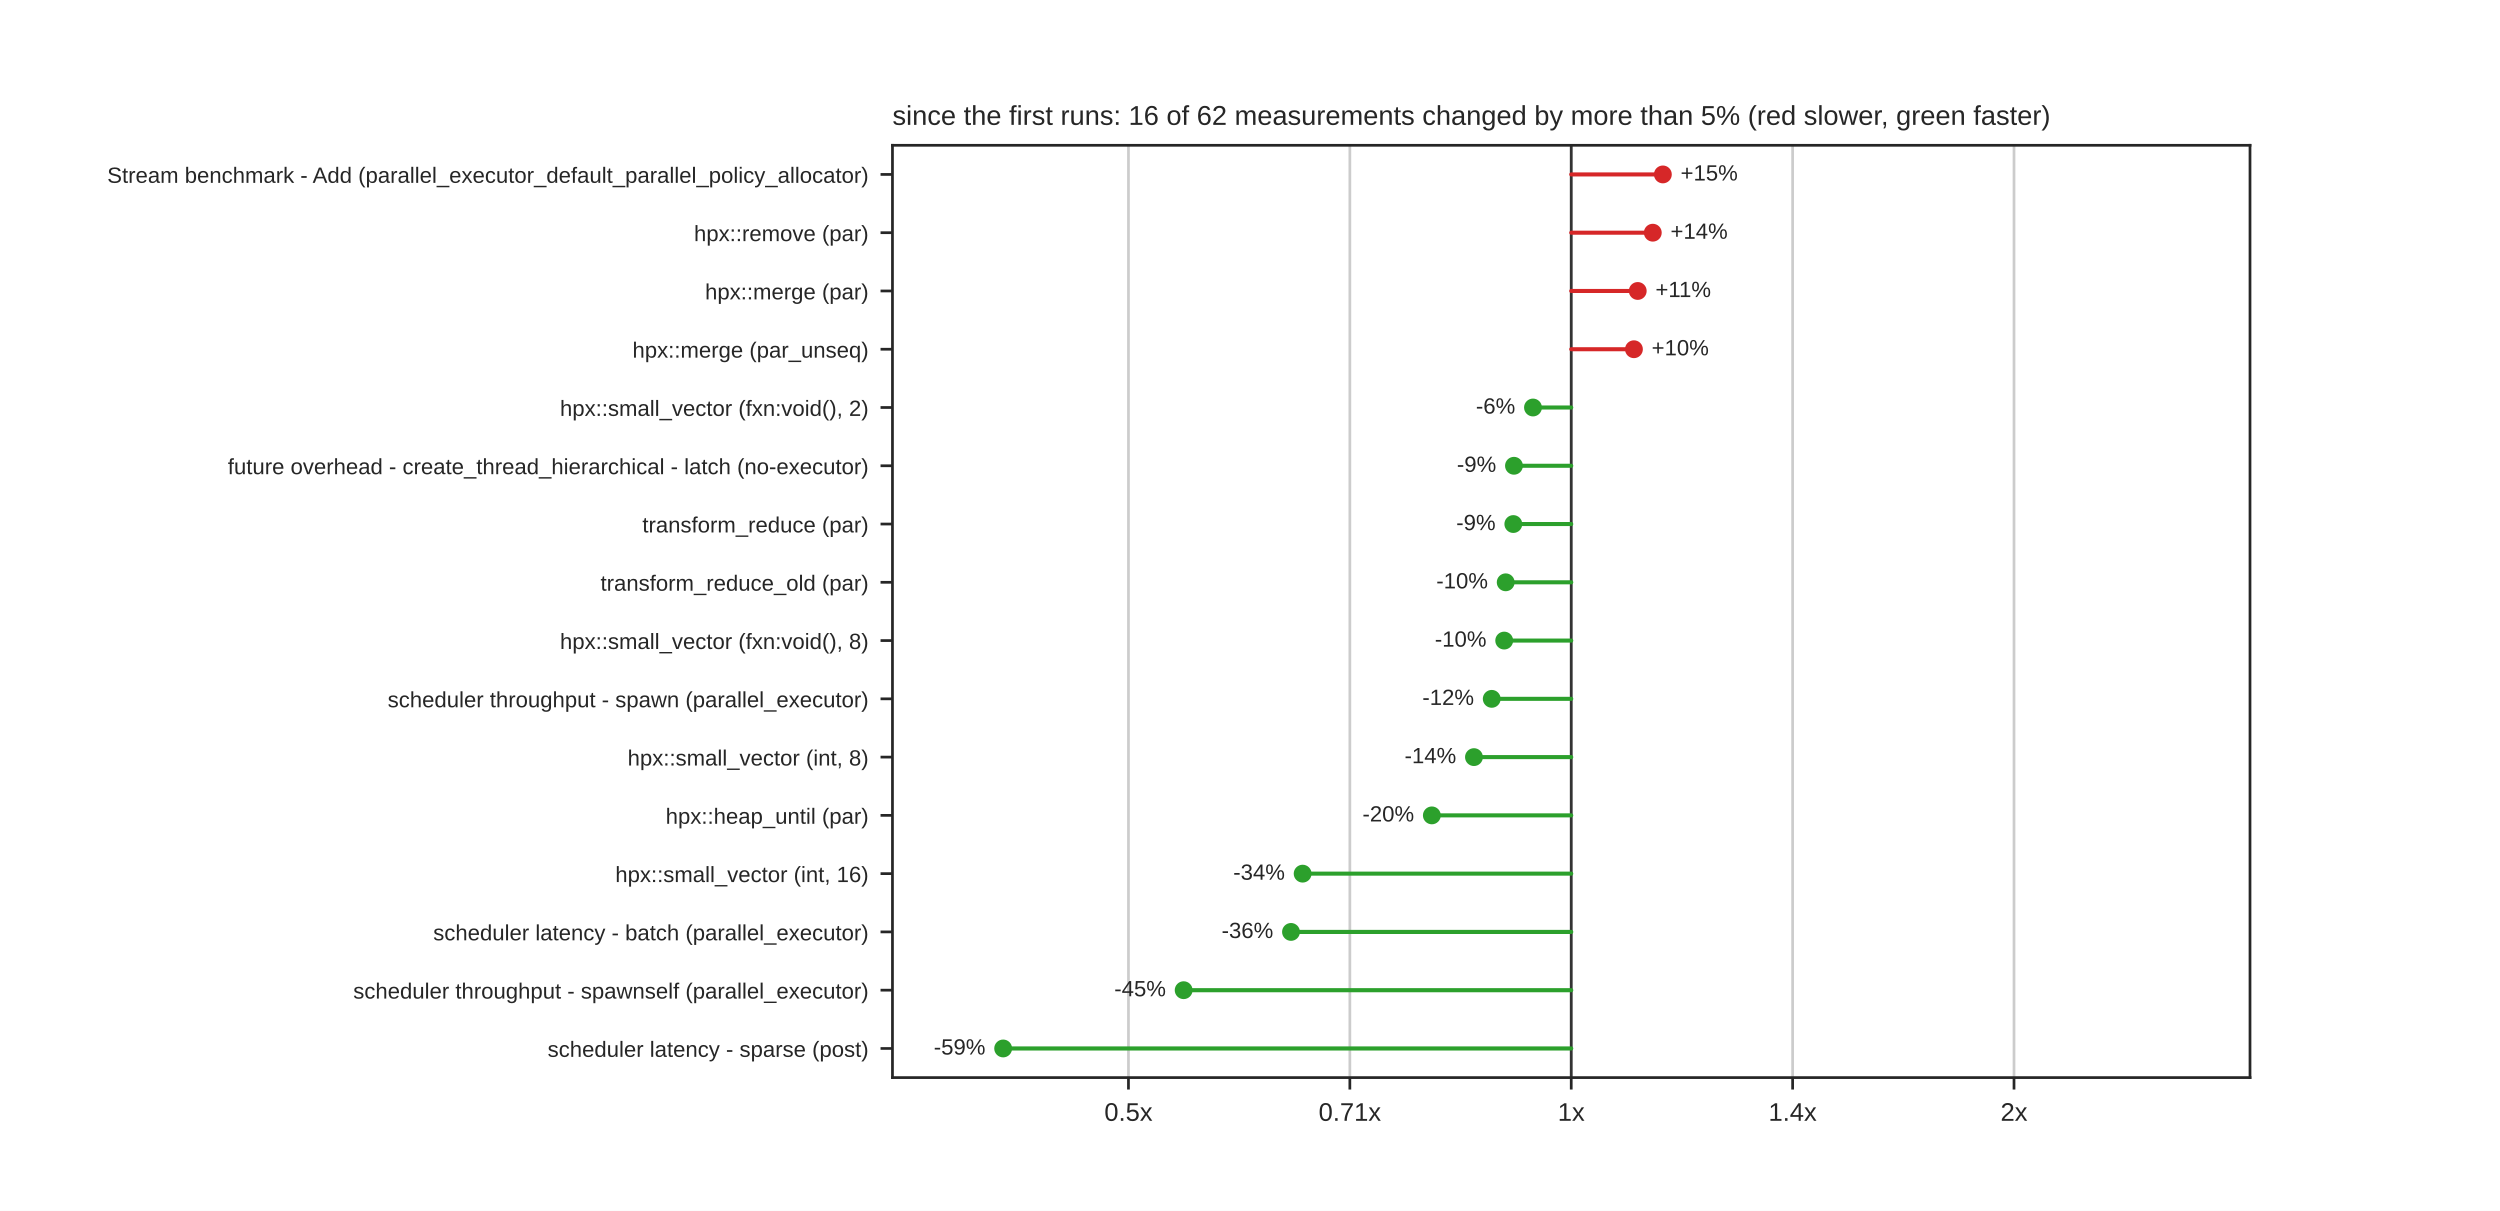
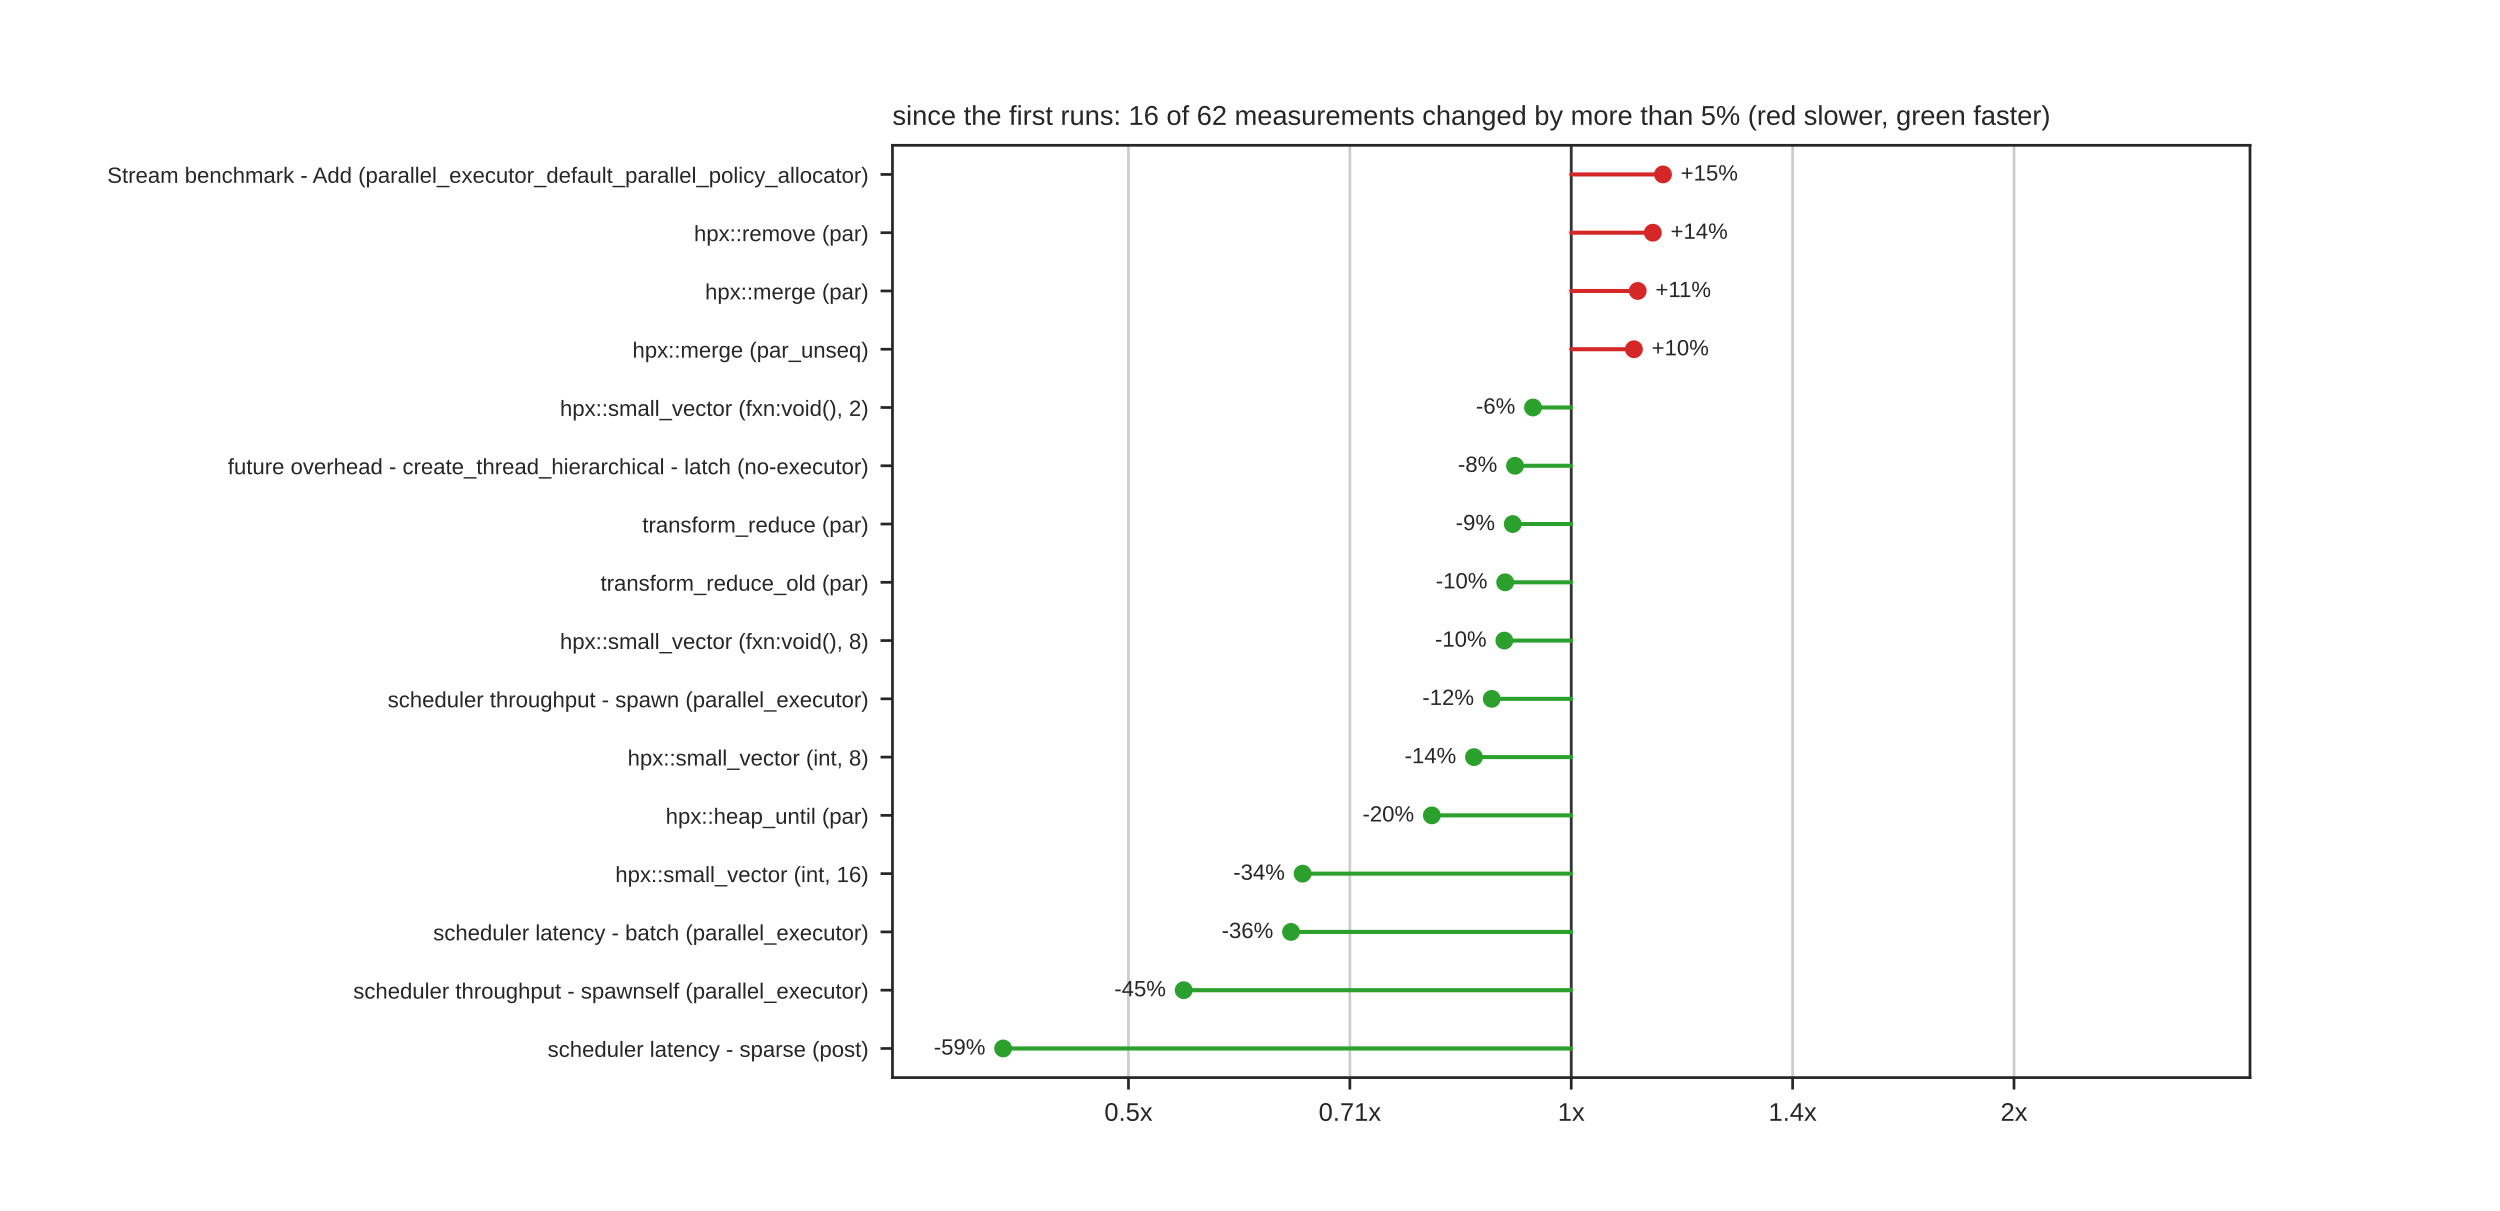
<svg xmlns="http://www.w3.org/2000/svg" xmlns:xlink="http://www.w3.org/1999/xlink" width="734.4pt" height="355.68pt" viewBox="0 0 734.4 355.68" version="1.1">
  <defs>
    <style type="text/css">*{stroke-linejoin: round; stroke-linecap: butt}</style>
  </defs>
  <g id="figure_1">
    <g id="patch_1">
      <path d="M 0 355.68  L 734.4 355.68  L 734.4 0  L 0 0  z " style="fill: #ffffff" />
    </g>
    <g id="axes_1">
      <g id="patch_2">
        <path d="M 262.17 316.555  L 660.96 316.555  L 660.96 42.682  L 262.17 42.682  z " style="fill: #ffffff" />
      </g>
      <g id="matplotlib.axis_1">
        <g id="xtick_1">
          <g id="line2d_1">
-             <path d="M 331.495 316.555  L 331.495 42.682  " clip-path="url(#pcdef367712)" style="fill: none; stroke: #cccccc; stroke-width: 0.8; stroke-linecap: round" />
+             <path d="M 331.497 316.555  L 331.497 42.682  " clip-path="url(#pcdef367712)" style="fill: none; stroke: #cccccc; stroke-width: 0.8; stroke-linecap: round" />
          </g>
          <g id="line2d_2">
            <defs>
              <path id="mdfc5214045" d="M 0 0  L 0 3.5  " style="stroke: #262626; stroke-width: 0.8" />
            </defs>
            <g>
-               <use xlink:href="#mdfc5214045" x="331.495" y="316.555" style="fill: #262626; stroke: #262626; stroke-width: 0.8" />
+               <use xlink:href="#mdfc5214045" x="331.497" y="316.555" style="fill: #262626; stroke: #262626; stroke-width: 0.8" />
            </g>
          </g>
          <g id="text_1">
-             <text style="fill: #262626; font: 7.5px 'Arial', 'DejaVu Sans', 'Liberation Sans', 'Bitstream Vera Sans', sans-serif; text-anchor: middle" x="331.495" y="329.254" transform="rotate(-0 331.495 329.254)">0.5x</text>
+             <text style="fill: #262626; font: 7.5px 'Arial', 'DejaVu Sans', 'Liberation Sans', 'Bitstream Vera Sans', sans-serif; text-anchor: middle" x="331.497" y="329.254" transform="rotate(-0 331.4965 329.254)">0.5x</text>
          </g>
        </g>
        <g id="xtick_2">
          <g id="line2d_3">
-             <path d="M 396.53 316.555  L 396.53 42.682  " clip-path="url(#pcdef367712)" style="fill: none; stroke: #cccccc; stroke-width: 0.8; stroke-linecap: round" />
+             <path d="M 396.531 316.555  L 396.531 42.682  " clip-path="url(#pcdef367712)" style="fill: none; stroke: #cccccc; stroke-width: 0.8; stroke-linecap: round" />
          </g>
          <g id="line2d_4">
            <g>
-               <use xlink:href="#mdfc5214045" x="396.53" y="316.555" style="fill: #262626; stroke: #262626; stroke-width: 0.8" />
+               <use xlink:href="#mdfc5214045" x="396.531" y="316.555" style="fill: #262626; stroke: #262626; stroke-width: 0.8" />
            </g>
          </g>
          <g id="text_2">
-             <text style="fill: #262626; font: 7.5px 'Arial', 'DejaVu Sans', 'Liberation Sans', 'Bitstream Vera Sans', sans-serif; text-anchor: middle" x="396.53" y="329.254" transform="rotate(-0 396.53 329.254)">0.71x</text>
+             <text style="fill: #262626; font: 7.5px 'Arial', 'DejaVu Sans', 'Liberation Sans', 'Bitstream Vera Sans', sans-serif; text-anchor: middle" x="396.531" y="329.254" transform="rotate(-0 396.5308 329.254)">0.71x</text>
          </g>
        </g>
        <g id="xtick_3">
          <g id="line2d_5">
            <path d="M 461.565 316.555  L 461.565 42.682  " clip-path="url(#pcdef367712)" style="fill: none; stroke: #cccccc; stroke-width: 0.8; stroke-linecap: round" />
          </g>
          <g id="line2d_6">
            <g>
              <use xlink:href="#mdfc5214045" x="461.565" y="316.555" style="fill: #262626; stroke: #262626; stroke-width: 0.8" />
            </g>
          </g>
          <g id="text_3">
            <text style="fill: #262626; font: 7.5px 'Arial', 'DejaVu Sans', 'Liberation Sans', 'Bitstream Vera Sans', sans-serif; text-anchor: middle" x="461.565" y="329.254" transform="rotate(-0 461.565 329.254)">1x</text>
          </g>
        </g>
        <g id="xtick_4">
          <g id="line2d_7">
-             <path d="M 526.6 316.555  L 526.6 42.682  " clip-path="url(#pcdef367712)" style="fill: none; stroke: #cccccc; stroke-width: 0.8; stroke-linecap: round" />
+             <path d="M 526.599 316.555  L 526.599 42.682  " clip-path="url(#pcdef367712)" style="fill: none; stroke: #cccccc; stroke-width: 0.8; stroke-linecap: round" />
          </g>
          <g id="line2d_8">
            <g>
-               <use xlink:href="#mdfc5214045" x="526.6" y="316.555" style="fill: #262626; stroke: #262626; stroke-width: 0.8" />
+               <use xlink:href="#mdfc5214045" x="526.599" y="316.555" style="fill: #262626; stroke: #262626; stroke-width: 0.8" />
            </g>
          </g>
          <g id="text_4">
-             <text style="fill: #262626; font: 7.5px 'Arial', 'DejaVu Sans', 'Liberation Sans', 'Bitstream Vera Sans', sans-serif; text-anchor: middle" x="526.6" y="329.254" transform="rotate(-0 526.6 329.254)">1.4x</text>
+             <text style="fill: #262626; font: 7.5px 'Arial', 'DejaVu Sans', 'Liberation Sans', 'Bitstream Vera Sans', sans-serif; text-anchor: middle" x="526.599" y="329.254" transform="rotate(-0 526.5992 329.254)">1.4x</text>
          </g>
        </g>
        <g id="xtick_5">
          <g id="line2d_9">
-             <path d="M 591.635 316.555  L 591.635 42.682  " clip-path="url(#pcdef367712)" style="fill: none; stroke: #cccccc; stroke-width: 0.8; stroke-linecap: round" />
+             <path d="M 591.633 316.555  L 591.633 42.682  " clip-path="url(#pcdef367712)" style="fill: none; stroke: #cccccc; stroke-width: 0.8; stroke-linecap: round" />
          </g>
          <g id="line2d_10">
            <g>
-               <use xlink:href="#mdfc5214045" x="591.635" y="316.555" style="fill: #262626; stroke: #262626; stroke-width: 0.8" />
+               <use xlink:href="#mdfc5214045" x="591.633" y="316.555" style="fill: #262626; stroke: #262626; stroke-width: 0.8" />
            </g>
          </g>
          <g id="text_5">
-             <text style="fill: #262626; font: 7.5px 'Arial', 'DejaVu Sans', 'Liberation Sans', 'Bitstream Vera Sans', sans-serif; text-anchor: middle" x="591.635" y="329.254" transform="rotate(-0 591.635 329.254)">2x</text>
+             <text style="fill: #262626; font: 7.5px 'Arial', 'DejaVu Sans', 'Liberation Sans', 'Bitstream Vera Sans', sans-serif; text-anchor: middle" x="591.633" y="329.254" transform="rotate(-0 591.6335 329.254)">2x</text>
          </g>
        </g>
      </g>
      <g id="matplotlib.axis_2">
        <g id="ytick_1">
          <g id="line2d_11">
            <defs>
              <path id="m414165cd4d" d="M 0 0  L -3.5 0  " style="stroke: #262626; stroke-width: 0.8" />
            </defs>
            <g>
              <use xlink:href="#m414165cd4d" x="262.17" y="51.24" style="fill: #262626; stroke: #262626; stroke-width: 0.8" />
            </g>
          </g>
          <g id="text_6">
            <text style="fill: #262626; font: 6.5px 'Arial', 'DejaVu Sans', 'Liberation Sans', 'Bitstream Vera Sans', sans-serif; text-anchor: end" x="255.17" y="53.71" transform="rotate(-0 255.17 53.70964)">Stream benchmark - Add (parallel_executor_default_parallel_policy_allocator)</text>
          </g>
        </g>
        <g id="ytick_2">
          <g id="line2d_12">
            <g>
              <use xlink:href="#m414165cd4d" x="262.17" y="68.357" style="fill: #262626; stroke: #262626; stroke-width: 0.8" />
            </g>
          </g>
          <g id="text_7">
            <text style="fill: #262626; font: 6.5px 'Arial', 'DejaVu Sans', 'Liberation Sans', 'Bitstream Vera Sans', sans-serif; text-anchor: end" x="255.17" y="70.827" transform="rotate(-0 255.17 70.82674)">hpx::remove (par)</text>
          </g>
        </g>
        <g id="ytick_3">
          <g id="line2d_13">
            <g>
              <use xlink:href="#m414165cd4d" x="262.17" y="85.474" style="fill: #262626; stroke: #262626; stroke-width: 0.8" />
            </g>
          </g>
          <g id="text_8">
            <text style="fill: #262626; font: 6.5px 'Arial', 'DejaVu Sans', 'Liberation Sans', 'Bitstream Vera Sans', sans-serif; text-anchor: end" x="255.17" y="87.944" transform="rotate(-0 255.17 87.94384)">hpx::merge (par)</text>
          </g>
        </g>
        <g id="ytick_4">
          <g id="line2d_14">
            <g>
              <use xlink:href="#m414165cd4d" x="262.17" y="102.591" style="fill: #262626; stroke: #262626; stroke-width: 0.8" />
            </g>
          </g>
          <g id="text_9">
            <text style="fill: #262626; font: 6.5px 'Arial', 'DejaVu Sans', 'Liberation Sans', 'Bitstream Vera Sans', sans-serif; text-anchor: end" x="255.17" y="105.061" transform="rotate(-0 255.17 105.0609)">hpx::merge (par_unseq)</text>
          </g>
        </g>
        <g id="ytick_5">
          <g id="line2d_15">
            <g>
              <use xlink:href="#m414165cd4d" x="262.17" y="119.709" style="fill: #262626; stroke: #262626; stroke-width: 0.8" />
            </g>
          </g>
          <g id="text_10">
            <text style="fill: #262626; font: 6.5px 'Arial', 'DejaVu Sans', 'Liberation Sans', 'Bitstream Vera Sans', sans-serif; text-anchor: end" x="255.17" y="122.178" transform="rotate(-0 255.17 122.178)">hpx::small_vector (fxn:void(), 2)</text>
          </g>
        </g>
        <g id="ytick_6">
          <g id="line2d_16">
            <g>
              <use xlink:href="#m414165cd4d" x="262.17" y="136.826" style="fill: #262626; stroke: #262626; stroke-width: 0.8" />
            </g>
          </g>
          <g id="text_11">
            <text style="fill: #262626; font: 6.5px 'Arial', 'DejaVu Sans', 'Liberation Sans', 'Bitstream Vera Sans', sans-serif; text-anchor: end" x="255.17" y="139.295" transform="rotate(-0 255.17 139.2951)">future overhead - create_thread_hierarchical - latch (no-executor)</text>
          </g>
        </g>
        <g id="ytick_7">
          <g id="line2d_17">
            <g>
              <use xlink:href="#m414165cd4d" x="262.17" y="153.943" style="fill: #262626; stroke: #262626; stroke-width: 0.8" />
            </g>
          </g>
          <g id="text_12">
            <text style="fill: #262626; font: 6.5px 'Arial', 'DejaVu Sans', 'Liberation Sans', 'Bitstream Vera Sans', sans-serif; text-anchor: end" x="255.17" y="156.412" transform="rotate(-0 255.17 156.4122)">transform_reduce (par)</text>
          </g>
        </g>
        <g id="ytick_8">
          <g id="line2d_18">
            <g>
              <use xlink:href="#m414165cd4d" x="262.17" y="171.06" style="fill: #262626; stroke: #262626; stroke-width: 0.8" />
            </g>
          </g>
          <g id="text_13">
            <text style="fill: #262626; font: 6.5px 'Arial', 'DejaVu Sans', 'Liberation Sans', 'Bitstream Vera Sans', sans-serif; text-anchor: end" x="255.17" y="173.529" transform="rotate(-0 255.17 173.5293)">transform_reduce_old (par)</text>
          </g>
        </g>
        <g id="ytick_9">
          <g id="line2d_19">
            <g>
              <use xlink:href="#m414165cd4d" x="262.17" y="188.177" style="fill: #262626; stroke: #262626; stroke-width: 0.8" />
            </g>
          </g>
          <g id="text_14">
            <text style="fill: #262626; font: 6.5px 'Arial', 'DejaVu Sans', 'Liberation Sans', 'Bitstream Vera Sans', sans-serif; text-anchor: end" x="255.17" y="190.646" transform="rotate(-0 255.17 190.6464)">hpx::small_vector (fxn:void(), 8)</text>
          </g>
        </g>
        <g id="ytick_10">
          <g id="line2d_20">
            <g>
              <use xlink:href="#m414165cd4d" x="262.17" y="205.294" style="fill: #262626; stroke: #262626; stroke-width: 0.8" />
            </g>
          </g>
          <g id="text_15">
            <text style="fill: #262626; font: 6.5px 'Arial', 'DejaVu Sans', 'Liberation Sans', 'Bitstream Vera Sans', sans-serif; text-anchor: end" x="255.17" y="207.764" transform="rotate(-0 255.17 207.7635)">scheduler throughput - spawn (parallel_executor)</text>
          </g>
        </g>
        <g id="ytick_11">
          <g id="line2d_21">
            <g>
              <use xlink:href="#m414165cd4d" x="262.17" y="222.411" style="fill: #262626; stroke: #262626; stroke-width: 0.8" />
            </g>
          </g>
          <g id="text_16">
            <text style="fill: #262626; font: 6.5px 'Arial', 'DejaVu Sans', 'Liberation Sans', 'Bitstream Vera Sans', sans-serif; text-anchor: end" x="255.17" y="224.881" transform="rotate(-0 255.17 224.8806)">hpx::small_vector (int, 8)</text>
          </g>
        </g>
        <g id="ytick_12">
          <g id="line2d_22">
            <g>
              <use xlink:href="#m414165cd4d" x="262.17" y="239.528" style="fill: #262626; stroke: #262626; stroke-width: 0.8" />
            </g>
          </g>
          <g id="text_17">
            <text style="fill: #262626; font: 6.5px 'Arial', 'DejaVu Sans', 'Liberation Sans', 'Bitstream Vera Sans', sans-serif; text-anchor: end" x="255.17" y="241.998" transform="rotate(-0 255.17 241.9977)">hpx::heap_until (par)</text>
          </g>
        </g>
        <g id="ytick_13">
          <g id="line2d_23">
            <g>
              <use xlink:href="#m414165cd4d" x="262.17" y="256.645" style="fill: #262626; stroke: #262626; stroke-width: 0.8" />
            </g>
          </g>
          <g id="text_18">
            <text style="fill: #262626; font: 6.5px 'Arial', 'DejaVu Sans', 'Liberation Sans', 'Bitstream Vera Sans', sans-serif; text-anchor: end" x="255.17" y="259.115" transform="rotate(-0 255.17 259.1148)">hpx::small_vector (int, 16)</text>
          </g>
        </g>
        <g id="ytick_14">
          <g id="line2d_24">
            <g>
              <use xlink:href="#m414165cd4d" x="262.17" y="273.762" style="fill: #262626; stroke: #262626; stroke-width: 0.8" />
            </g>
          </g>
          <g id="text_19">
            <text style="fill: #262626; font: 6.5px 'Arial', 'DejaVu Sans', 'Liberation Sans', 'Bitstream Vera Sans', sans-serif; text-anchor: end" x="255.17" y="276.232" transform="rotate(-0 255.17 276.2319)">scheduler latency - batch (parallel_executor)</text>
          </g>
        </g>
        <g id="ytick_15">
          <g id="line2d_25">
            <g>
              <use xlink:href="#m414165cd4d" x="262.17" y="290.88" style="fill: #262626; stroke: #262626; stroke-width: 0.8" />
            </g>
          </g>
          <g id="text_20">
            <text style="fill: #262626; font: 6.5px 'Arial', 'DejaVu Sans', 'Liberation Sans', 'Bitstream Vera Sans', sans-serif; text-anchor: end" x="255.17" y="293.349" transform="rotate(-0 255.17 293.349)">scheduler throughput - spawnself (parallel_executor)</text>
          </g>
        </g>
        <g id="ytick_16">
          <g id="line2d_26">
            <g>
              <use xlink:href="#m414165cd4d" x="262.17" y="307.997" style="fill: #262626; stroke: #262626; stroke-width: 0.8" />
            </g>
          </g>
          <g id="text_21">
            <text style="fill: #262626; font: 6.5px 'Arial', 'DejaVu Sans', 'Liberation Sans', 'Bitstream Vera Sans', sans-serif; text-anchor: end" x="255.17" y="310.466" transform="rotate(-0 255.17 310.4661)">scheduler latency - sparse (post)</text>
          </g>
        </g>
      </g>
      <g id="line2d_27">
        <path d="M 461.565 316.555  L 461.565 42.682  " clip-path="url(#pcdef367712)" style="fill: none; stroke: #333333; stroke-width: 0.8; stroke-linecap: round" />
      </g>
      <g id="line2d_28">
-         <path d="M 461.565 51.24  L 488.484 51.24  " clip-path="url(#pcdef367712)" style="fill: none; stroke: #d62728; stroke-width: 1.2; stroke-linecap: round" />
+         <path d="M 461.565 51.24  L 488.525 51.24  " clip-path="url(#pcdef367712)" style="fill: none; stroke: #d62728; stroke-width: 1.2; stroke-linecap: round" />
      </g>
      <g id="line2d_29">
-         <path d="M 461.565 68.357  L 485.524 68.357  " clip-path="url(#pcdef367712)" style="fill: none; stroke: #d62728; stroke-width: 1.2; stroke-linecap: round" />
+         <path d="M 461.565 68.357  L 485.538 68.357  " clip-path="url(#pcdef367712)" style="fill: none; stroke: #d62728; stroke-width: 1.2; stroke-linecap: round" />
      </g>
      <g id="line2d_30">
        <path d="M 461.565 85.474  L 481.102 85.474  " clip-path="url(#pcdef367712)" style="fill: none; stroke: #d62728; stroke-width: 1.2; stroke-linecap: round" />
      </g>
      <g id="line2d_31">
        <path d="M 461.565 102.591  L 479.985 102.591  " clip-path="url(#pcdef367712)" style="fill: none; stroke: #d62728; stroke-width: 1.2; stroke-linecap: round" />
      </g>
      <g id="line2d_32">
-         <path d="M 461.565 119.709  L 450.328 119.709  " clip-path="url(#pcdef367712)" style="fill: none; stroke: #2ca02c; stroke-width: 1.2; stroke-linecap: round" />
+         <path d="M 461.565 119.709  L 450.335 119.709  " clip-path="url(#pcdef367712)" style="fill: none; stroke: #2ca02c; stroke-width: 1.2; stroke-linecap: round" />
      </g>
      <g id="line2d_33">
-         <path d="M 461.565 136.826  L 444.743 136.826  " clip-path="url(#pcdef367712)" style="fill: none; stroke: #2ca02c; stroke-width: 1.2; stroke-linecap: round" />
+         <path d="M 461.565 136.826  L 445.048 136.826  " clip-path="url(#pcdef367712)" style="fill: none; stroke: #2ca02c; stroke-width: 1.2; stroke-linecap: round" />
      </g>
      <g id="line2d_34">
-         <path d="M 461.565 153.943  L 444.555 153.943  " clip-path="url(#pcdef367712)" style="fill: none; stroke: #2ca02c; stroke-width: 1.2; stroke-linecap: round" />
+         <path d="M 461.565 153.943  L 444.385 153.943  " clip-path="url(#pcdef367712)" style="fill: none; stroke: #2ca02c; stroke-width: 1.2; stroke-linecap: round" />
      </g>
      <g id="line2d_35">
-         <path d="M 461.565 171.06  L 442.313 171.06  " clip-path="url(#pcdef367712)" style="fill: none; stroke: #2ca02c; stroke-width: 1.2; stroke-linecap: round" />
+         <path d="M 461.565 171.06  L 442.158 171.06  " clip-path="url(#pcdef367712)" style="fill: none; stroke: #2ca02c; stroke-width: 1.2; stroke-linecap: round" />
      </g>
      <g id="line2d_36">
-         <path d="M 461.565 188.177  L 441.876 188.177  " clip-path="url(#pcdef367712)" style="fill: none; stroke: #2ca02c; stroke-width: 1.2; stroke-linecap: round" />
+         <path d="M 461.565 188.177  L 441.916 188.177  " clip-path="url(#pcdef367712)" style="fill: none; stroke: #2ca02c; stroke-width: 1.2; stroke-linecap: round" />
      </g>
      <g id="line2d_37">
        <path d="M 461.565 205.294  L 438.212 205.294  " clip-path="url(#pcdef367712)" style="fill: none; stroke: #2ca02c; stroke-width: 1.2; stroke-linecap: round" />
      </g>
      <g id="line2d_38">
-         <path d="M 461.565 222.411  L 432.99 222.411  " clip-path="url(#pcdef367712)" style="fill: none; stroke: #2ca02c; stroke-width: 1.2; stroke-linecap: round" />
+         <path d="M 461.565 222.411  L 432.991 222.411  " clip-path="url(#pcdef367712)" style="fill: none; stroke: #2ca02c; stroke-width: 1.2; stroke-linecap: round" />
      </g>
      <g id="line2d_39">
-         <path d="M 461.565 239.528  L 420.62 239.528  " clip-path="url(#pcdef367712)" style="fill: none; stroke: #2ca02c; stroke-width: 1.2; stroke-linecap: round" />
+         <path d="M 461.565 239.528  L 420.621 239.528  " clip-path="url(#pcdef367712)" style="fill: none; stroke: #2ca02c; stroke-width: 1.2; stroke-linecap: round" />
      </g>
      <g id="line2d_40">
-         <path d="M 461.565 256.645  L 382.664 256.645  " clip-path="url(#pcdef367712)" style="fill: none; stroke: #2ca02c; stroke-width: 1.2; stroke-linecap: round" />
+         <path d="M 461.565 256.645  L 382.658 256.645  " clip-path="url(#pcdef367712)" style="fill: none; stroke: #2ca02c; stroke-width: 1.2; stroke-linecap: round" />
      </g>
      <g id="line2d_41">
-         <path d="M 461.565 273.762  L 379.244 273.762  " clip-path="url(#pcdef367712)" style="fill: none; stroke: #2ca02c; stroke-width: 1.2; stroke-linecap: round" />
+         <path d="M 461.565 273.762  L 379.245 273.762  " clip-path="url(#pcdef367712)" style="fill: none; stroke: #2ca02c; stroke-width: 1.2; stroke-linecap: round" />
      </g>
      <g id="line2d_42">
-         <path d="M 461.565 290.88  L 347.711 290.88  " clip-path="url(#pcdef367712)" style="fill: none; stroke: #2ca02c; stroke-width: 1.2; stroke-linecap: round" />
+         <path d="M 461.565 290.88  L 347.713 290.88  " clip-path="url(#pcdef367712)" style="fill: none; stroke: #2ca02c; stroke-width: 1.2; stroke-linecap: round" />
      </g>
      <g id="line2d_43">
-         <path d="M 461.565 307.997  L 294.688 307.997  " clip-path="url(#pcdef367712)" style="fill: none; stroke: #2ca02c; stroke-width: 1.2; stroke-linecap: round" />
+         <path d="M 461.565 307.997  L 294.687 307.997  " clip-path="url(#pcdef367712)" style="fill: none; stroke: #2ca02c; stroke-width: 1.2; stroke-linecap: round" />
      </g>
      <g id="patch_3">
        <path d="M 262.17 316.555  L 262.17 42.682  " style="fill: none; stroke: #262626; stroke-width: 0.8; stroke-linejoin: miter; stroke-linecap: square" />
      </g>
      <g id="patch_4">
        <path d="M 660.96 316.555  L 660.96 42.682  " style="fill: none; stroke: #262626; stroke-width: 0.8; stroke-linejoin: miter; stroke-linecap: square" />
      </g>
      <g id="patch_5">
        <path d="M 262.17 316.555  L 660.96 316.555  " style="fill: none; stroke: #262626; stroke-width: 0.8; stroke-linejoin: miter; stroke-linecap: square" />
      </g>
      <g id="patch_6">
        <path d="M 262.17 42.682  L 660.96 42.682  " style="fill: none; stroke: #262626; stroke-width: 0.8; stroke-linejoin: miter; stroke-linecap: square" />
      </g>
      <g id="PathCollection_1">
        <defs>
          <path id="m8968767a60" d="M 0 2.121  C 0.563 2.121 1.102 1.898 1.5 1.5  C 1.898 1.102 2.121 0.563 2.121 0  C 2.121 -0.563 1.898 -1.102 1.5 -1.5  C 1.102 -1.898 0.563 -2.121 0 -2.121  C -0.563 -2.121 -1.102 -1.898 -1.5 -1.5  C -1.898 -1.102 -2.121 -0.563 -2.121 0  C -2.121 0.563 -1.898 1.102 -1.5 1.5  C -1.102 1.898 -0.563 2.121 0 2.121  z " style="stroke: #d62728" />
        </defs>
        <g clip-path="url(#pcdef367712)">
-           <use xlink:href="#m8968767a60" x="488.484" y="51.24" style="fill: #d62728; stroke: #d62728" />
+           <use xlink:href="#m8968767a60" x="488.525" y="51.24" style="fill: #d62728; stroke: #d62728" />
        </g>
      </g>
      <g id="text_22">
-         <text style="fill: #262626; font: 6.5px 'Arial', 'DejaVu Sans', 'Liberation Sans', 'Bitstream Vera Sans', sans-serif; text-anchor: start" x="493.687" y="53.034" transform="rotate(-0 493.687 53.03374)">+15%</text>
+         <text style="fill: #262626; font: 6.5px 'Arial', 'DejaVu Sans', 'Liberation Sans', 'Bitstream Vera Sans', sans-serif; text-anchor: start" x="493.727" y="53.034" transform="rotate(-0 493.7273 53.03374)">+15%</text>
      </g>
      <g id="PathCollection_2">
        <g clip-path="url(#pcdef367712)">
-           <use xlink:href="#m8968767a60" x="485.524" y="68.357" style="fill: #d62728; stroke: #d62728" />
+           <use xlink:href="#m8968767a60" x="485.538" y="68.357" style="fill: #d62728; stroke: #d62728" />
        </g>
      </g>
      <g id="text_23">
-         <text style="fill: #262626; font: 6.5px 'Arial', 'DejaVu Sans', 'Liberation Sans', 'Bitstream Vera Sans', sans-serif; text-anchor: start" x="490.727" y="70.151" transform="rotate(-0 490.7271 70.15084)">+14%</text>
+         <text style="fill: #262626; font: 6.5px 'Arial', 'DejaVu Sans', 'Liberation Sans', 'Bitstream Vera Sans', sans-serif; text-anchor: start" x="490.741" y="70.151" transform="rotate(-0 490.7405 70.15084)">+14%</text>
      </g>
      <g id="PathCollection_3">
        <g clip-path="url(#pcdef367712)">
          <use xlink:href="#m8968767a60" x="481.102" y="85.474" style="fill: #d62728; stroke: #d62728" />
        </g>
      </g>
      <g id="text_24">
-         <text style="fill: #262626; font: 6.5px 'Arial', 'DejaVu Sans', 'Liberation Sans', 'Bitstream Vera Sans', sans-serif; text-anchor: start" x="486.305" y="87.268" transform="rotate(-0 486.3047 87.26794)">+11%</text>
+         <text style="fill: #262626; font: 6.5px 'Arial', 'DejaVu Sans', 'Liberation Sans', 'Bitstream Vera Sans', sans-serif; text-anchor: start" x="486.304" y="87.268" transform="rotate(-0 486.3044 87.26794)">+11%</text>
      </g>
      <g id="PathCollection_4">
        <g clip-path="url(#pcdef367712)">
          <use xlink:href="#m8968767a60" x="479.985" y="102.591" style="fill: #d62728; stroke: #d62728" />
        </g>
      </g>
      <g id="text_25">
-         <text style="fill: #262626; font: 6.5px 'Arial', 'DejaVu Sans', 'Liberation Sans', 'Bitstream Vera Sans', sans-serif; text-anchor: start" x="485.188" y="104.385" transform="rotate(-0 485.1881 104.385)">+10%</text>
+         <text style="fill: #262626; font: 6.5px 'Arial', 'DejaVu Sans', 'Liberation Sans', 'Bitstream Vera Sans', sans-serif; text-anchor: start" x="485.188" y="104.385" transform="rotate(-0 485.1878 104.385)">+10%</text>
      </g>
      <g id="PathCollection_5">
        <defs>
          <path id="m7978cd0e5a" d="M 0 2.121  C 0.563 2.121 1.102 1.898 1.5 1.5  C 1.898 1.102 2.121 0.563 2.121 0  C 2.121 -0.563 1.898 -1.102 1.5 -1.5  C 1.102 -1.898 0.563 -2.121 0 -2.121  C -0.563 -2.121 -1.102 -1.898 -1.5 -1.5  C -1.898 -1.102 -2.121 -0.563 -2.121 0  C -2.121 0.563 -1.898 1.102 -1.5 1.5  C -1.102 1.898 -0.563 2.121 0 2.121  z " style="stroke: #2ca02c" />
        </defs>
        <g clip-path="url(#pcdef367712)">
-           <use xlink:href="#m7978cd0e5a" x="450.328" y="119.709" style="fill: #2ca02c; stroke: #2ca02c" />
+           <use xlink:href="#m7978cd0e5a" x="450.335" y="119.709" style="fill: #2ca02c; stroke: #2ca02c" />
        </g>
      </g>
      <g id="text_26">
-         <text style="fill: #262626; font: 6.5px 'Arial', 'DejaVu Sans', 'Liberation Sans', 'Bitstream Vera Sans', sans-serif; text-anchor: end" x="445.125" y="121.502" transform="rotate(-0 445.125 121.5021)">-6%</text>
+         <text style="fill: #262626; font: 6.5px 'Arial', 'DejaVu Sans', 'Liberation Sans', 'Bitstream Vera Sans', sans-serif; text-anchor: end" x="445.132" y="121.502" transform="rotate(-0 445.1321 121.5021)">-6%</text>
      </g>
      <g id="PathCollection_6">
        <g clip-path="url(#pcdef367712)">
-           <use xlink:href="#m7978cd0e5a" x="444.743" y="136.826" style="fill: #2ca02c; stroke: #2ca02c" />
+           <use xlink:href="#m7978cd0e5a" x="445.048" y="136.826" style="fill: #2ca02c; stroke: #2ca02c" />
        </g>
      </g>
      <g id="text_27">
-         <text style="fill: #262626; font: 6.5px 'Arial', 'DejaVu Sans', 'Liberation Sans', 'Bitstream Vera Sans', sans-serif; text-anchor: end" x="439.54" y="138.619" transform="rotate(-0 439.5401 138.6192)">-9%</text>
+         <text style="fill: #262626; font: 6.5px 'Arial', 'DejaVu Sans', 'Liberation Sans', 'Bitstream Vera Sans', sans-serif; text-anchor: end" x="439.846" y="138.619" transform="rotate(-0 439.8458 138.6192)">-8%</text>
      </g>
      <g id="PathCollection_7">
        <g clip-path="url(#pcdef367712)">
-           <use xlink:href="#m7978cd0e5a" x="444.555" y="153.943" style="fill: #2ca02c; stroke: #2ca02c" />
+           <use xlink:href="#m7978cd0e5a" x="444.385" y="153.943" style="fill: #2ca02c; stroke: #2ca02c" />
        </g>
      </g>
      <g id="text_28">
-         <text style="fill: #262626; font: 6.5px 'Arial', 'DejaVu Sans', 'Liberation Sans', 'Bitstream Vera Sans', sans-serif; text-anchor: end" x="439.352" y="155.736" transform="rotate(-0 439.352 155.7363)">-9%</text>
+         <text style="fill: #262626; font: 6.5px 'Arial', 'DejaVu Sans', 'Liberation Sans', 'Bitstream Vera Sans', sans-serif; text-anchor: end" x="439.182" y="155.736" transform="rotate(-0 439.182 155.7363)">-9%</text>
      </g>
      <g id="PathCollection_8">
        <g clip-path="url(#pcdef367712)">
-           <use xlink:href="#m7978cd0e5a" x="442.313" y="171.06" style="fill: #2ca02c; stroke: #2ca02c" />
+           <use xlink:href="#m7978cd0e5a" x="442.158" y="171.06" style="fill: #2ca02c; stroke: #2ca02c" />
        </g>
      </g>
      <g id="text_29">
-         <text style="fill: #262626; font: 6.5px 'Arial', 'DejaVu Sans', 'Liberation Sans', 'Bitstream Vera Sans', sans-serif; text-anchor: end" x="437.11" y="172.853" transform="rotate(-0 437.11 172.8534)">-10%</text>
+         <text style="fill: #262626; font: 6.5px 'Arial', 'DejaVu Sans', 'Liberation Sans', 'Bitstream Vera Sans', sans-serif; text-anchor: end" x="436.955" y="172.853" transform="rotate(-0 436.9552 172.8534)">-10%</text>
      </g>
      <g id="PathCollection_9">
        <g clip-path="url(#pcdef367712)">
-           <use xlink:href="#m7978cd0e5a" x="441.876" y="188.177" style="fill: #2ca02c; stroke: #2ca02c" />
+           <use xlink:href="#m7978cd0e5a" x="441.916" y="188.177" style="fill: #2ca02c; stroke: #2ca02c" />
        </g>
      </g>
      <g id="text_30">
-         <text style="fill: #262626; font: 6.5px 'Arial', 'DejaVu Sans', 'Liberation Sans', 'Bitstream Vera Sans', sans-serif; text-anchor: end" x="436.673" y="189.971" transform="rotate(-0 436.6729 189.9705)">-10%</text>
+         <text style="fill: #262626; font: 6.5px 'Arial', 'DejaVu Sans', 'Liberation Sans', 'Bitstream Vera Sans', sans-serif; text-anchor: end" x="436.713" y="189.971" transform="rotate(-0 436.7133 189.9705)">-10%</text>
      </g>
      <g id="PathCollection_10">
        <g clip-path="url(#pcdef367712)">
          <use xlink:href="#m7978cd0e5a" x="438.212" y="205.294" style="fill: #2ca02c; stroke: #2ca02c" />
        </g>
      </g>
      <g id="text_31">
-         <text style="fill: #262626; font: 6.5px 'Arial', 'DejaVu Sans', 'Liberation Sans', 'Bitstream Vera Sans', sans-serif; text-anchor: end" x="433.009" y="207.088" transform="rotate(-0 433.0089 207.0876)">-12%</text>
+         <text style="fill: #262626; font: 6.5px 'Arial', 'DejaVu Sans', 'Liberation Sans', 'Bitstream Vera Sans', sans-serif; text-anchor: end" x="433.009" y="207.088" transform="rotate(-0 433.0093 207.0876)">-12%</text>
      </g>
      <g id="PathCollection_11">
        <g clip-path="url(#pcdef367712)">
-           <use xlink:href="#m7978cd0e5a" x="432.99" y="222.411" style="fill: #2ca02c; stroke: #2ca02c" />
+           <use xlink:href="#m7978cd0e5a" x="432.991" y="222.411" style="fill: #2ca02c; stroke: #2ca02c" />
        </g>
      </g>
      <g id="text_32">
-         <text style="fill: #262626; font: 6.5px 'Arial', 'DejaVu Sans', 'Liberation Sans', 'Bitstream Vera Sans', sans-serif; text-anchor: end" x="427.788" y="224.205" transform="rotate(-0 427.7876 224.2047)">-14%</text>
+         <text style="fill: #262626; font: 6.5px 'Arial', 'DejaVu Sans', 'Liberation Sans', 'Bitstream Vera Sans', sans-serif; text-anchor: end" x="427.788" y="224.205" transform="rotate(-0 427.788 224.2047)">-14%</text>
      </g>
      <g id="PathCollection_12">
        <g clip-path="url(#pcdef367712)">
-           <use xlink:href="#m7978cd0e5a" x="420.62" y="239.528" style="fill: #2ca02c; stroke: #2ca02c" />
+           <use xlink:href="#m7978cd0e5a" x="420.621" y="239.528" style="fill: #2ca02c; stroke: #2ca02c" />
        </g>
      </g>
      <g id="text_33">
-         <text style="fill: #262626; font: 6.5px 'Arial', 'DejaVu Sans', 'Liberation Sans', 'Bitstream Vera Sans', sans-serif; text-anchor: end" x="415.418" y="241.322" transform="rotate(-0 415.4177 241.3218)">-20%</text>
+         <text style="fill: #262626; font: 6.5px 'Arial', 'DejaVu Sans', 'Liberation Sans', 'Bitstream Vera Sans', sans-serif; text-anchor: end" x="415.418" y="241.322" transform="rotate(-0 415.4182 241.3218)">-20%</text>
      </g>
      <g id="PathCollection_13">
        <g clip-path="url(#pcdef367712)">
-           <use xlink:href="#m7978cd0e5a" x="382.664" y="256.645" style="fill: #2ca02c; stroke: #2ca02c" />
+           <use xlink:href="#m7978cd0e5a" x="382.658" y="256.645" style="fill: #2ca02c; stroke: #2ca02c" />
        </g>
      </g>
      <g id="text_34">
-         <text style="fill: #262626; font: 6.5px 'Arial', 'DejaVu Sans', 'Liberation Sans', 'Bitstream Vera Sans', sans-serif; text-anchor: end" x="377.461" y="258.439" transform="rotate(-0 377.4612 258.4389)">-34%</text>
+         <text style="fill: #262626; font: 6.5px 'Arial', 'DejaVu Sans', 'Liberation Sans', 'Bitstream Vera Sans', sans-serif; text-anchor: end" x="377.456" y="258.439" transform="rotate(-0 377.4557 258.4389)">-34%</text>
      </g>
      <g id="PathCollection_14">
        <g clip-path="url(#pcdef367712)">
-           <use xlink:href="#m7978cd0e5a" x="379.244" y="273.762" style="fill: #2ca02c; stroke: #2ca02c" />
+           <use xlink:href="#m7978cd0e5a" x="379.245" y="273.762" style="fill: #2ca02c; stroke: #2ca02c" />
        </g>
      </g>
      <g id="text_35">
-         <text style="fill: #262626; font: 6.5px 'Arial', 'DejaVu Sans', 'Liberation Sans', 'Bitstream Vera Sans', sans-serif; text-anchor: end" x="374.041" y="275.556" transform="rotate(-0 374.0414 275.556)">-36%</text>
+         <text style="fill: #262626; font: 6.5px 'Arial', 'DejaVu Sans', 'Liberation Sans', 'Bitstream Vera Sans', sans-serif; text-anchor: end" x="374.043" y="275.556" transform="rotate(-0 374.0428 275.556)">-36%</text>
      </g>
      <g id="PathCollection_15">
        <g clip-path="url(#pcdef367712)">
-           <use xlink:href="#m7978cd0e5a" x="347.711" y="290.88" style="fill: #2ca02c; stroke: #2ca02c" />
+           <use xlink:href="#m7978cd0e5a" x="347.713" y="290.88" style="fill: #2ca02c; stroke: #2ca02c" />
        </g>
      </g>
      <g id="text_36">
-         <text style="fill: #262626; font: 6.5px 'Arial', 'DejaVu Sans', 'Liberation Sans', 'Bitstream Vera Sans', sans-serif; text-anchor: end" x="342.508" y="292.673" transform="rotate(-0 342.5084 292.6731)">-45%</text>
+         <text style="fill: #262626; font: 6.5px 'Arial', 'DejaVu Sans', 'Liberation Sans', 'Bitstream Vera Sans', sans-serif; text-anchor: end" x="342.51" y="292.673" transform="rotate(-0 342.5098 292.6731)">-45%</text>
      </g>
      <g id="PathCollection_16">
        <g clip-path="url(#pcdef367712)">
-           <use xlink:href="#m7978cd0e5a" x="294.688" y="307.997" style="fill: #2ca02c; stroke: #2ca02c" />
+           <use xlink:href="#m7978cd0e5a" x="294.687" y="307.997" style="fill: #2ca02c; stroke: #2ca02c" />
        </g>
      </g>
      <g id="text_37">
-         <text style="fill: #262626; font: 6.5px 'Arial', 'DejaVu Sans', 'Liberation Sans', 'Bitstream Vera Sans', sans-serif; text-anchor: end" x="289.485" y="309.79" transform="rotate(-0 289.4847 309.7902)">-59%</text>
+         <text style="fill: #262626; font: 6.5px 'Arial', 'DejaVu Sans', 'Liberation Sans', 'Bitstream Vera Sans', sans-serif; text-anchor: end" x="289.484" y="309.79" transform="rotate(-0 289.4844 309.7902)">-59%</text>
      </g>
      <g id="text_38">
        <text style="fill: #262626; font: 8px 'Arial', 'DejaVu Sans', 'Liberation Sans', 'Bitstream Vera Sans', sans-serif; text-anchor: start" x="262.17" y="36.682" transform="rotate(-0 262.17 36.6816)">since the first runs: 16 of 62 measurements changed by more than 5% (red slower, green faster)</text>
      </g>
    </g>
  </g>
  <defs>
    <clipPath id="pcdef367712">
      <rect x="262.17" y="42.682" width="398.79" height="273.874" />
    </clipPath>
  </defs>
</svg>
